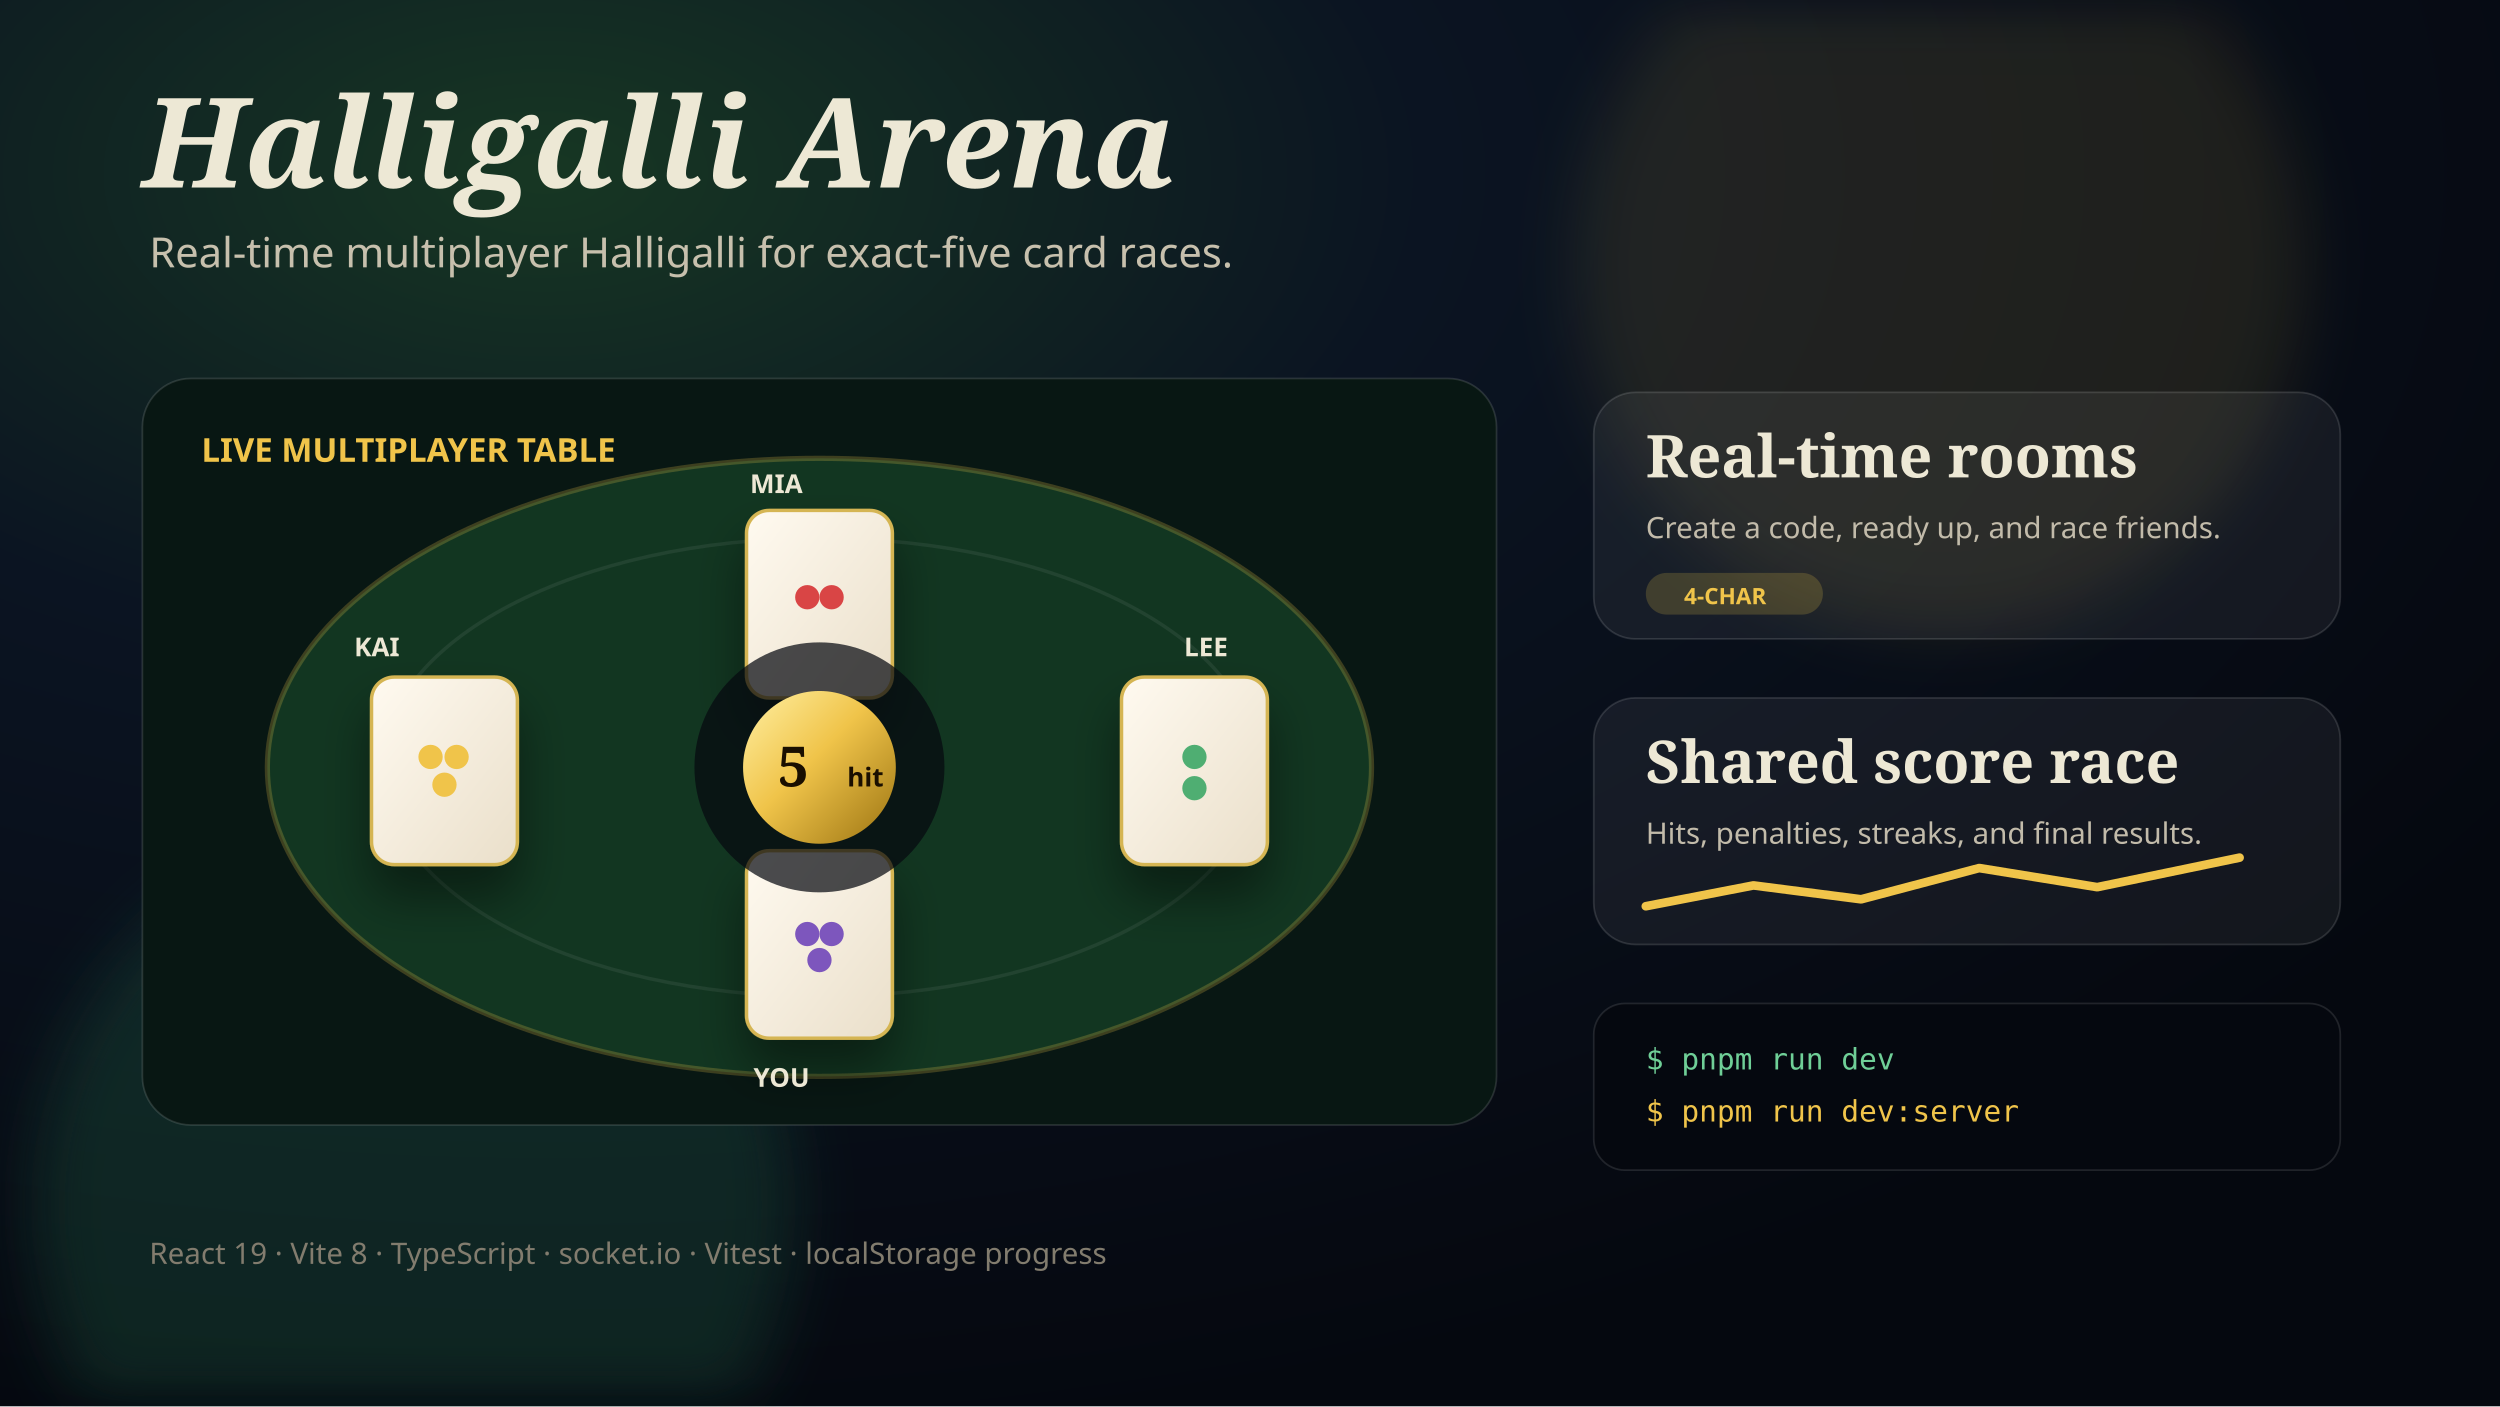
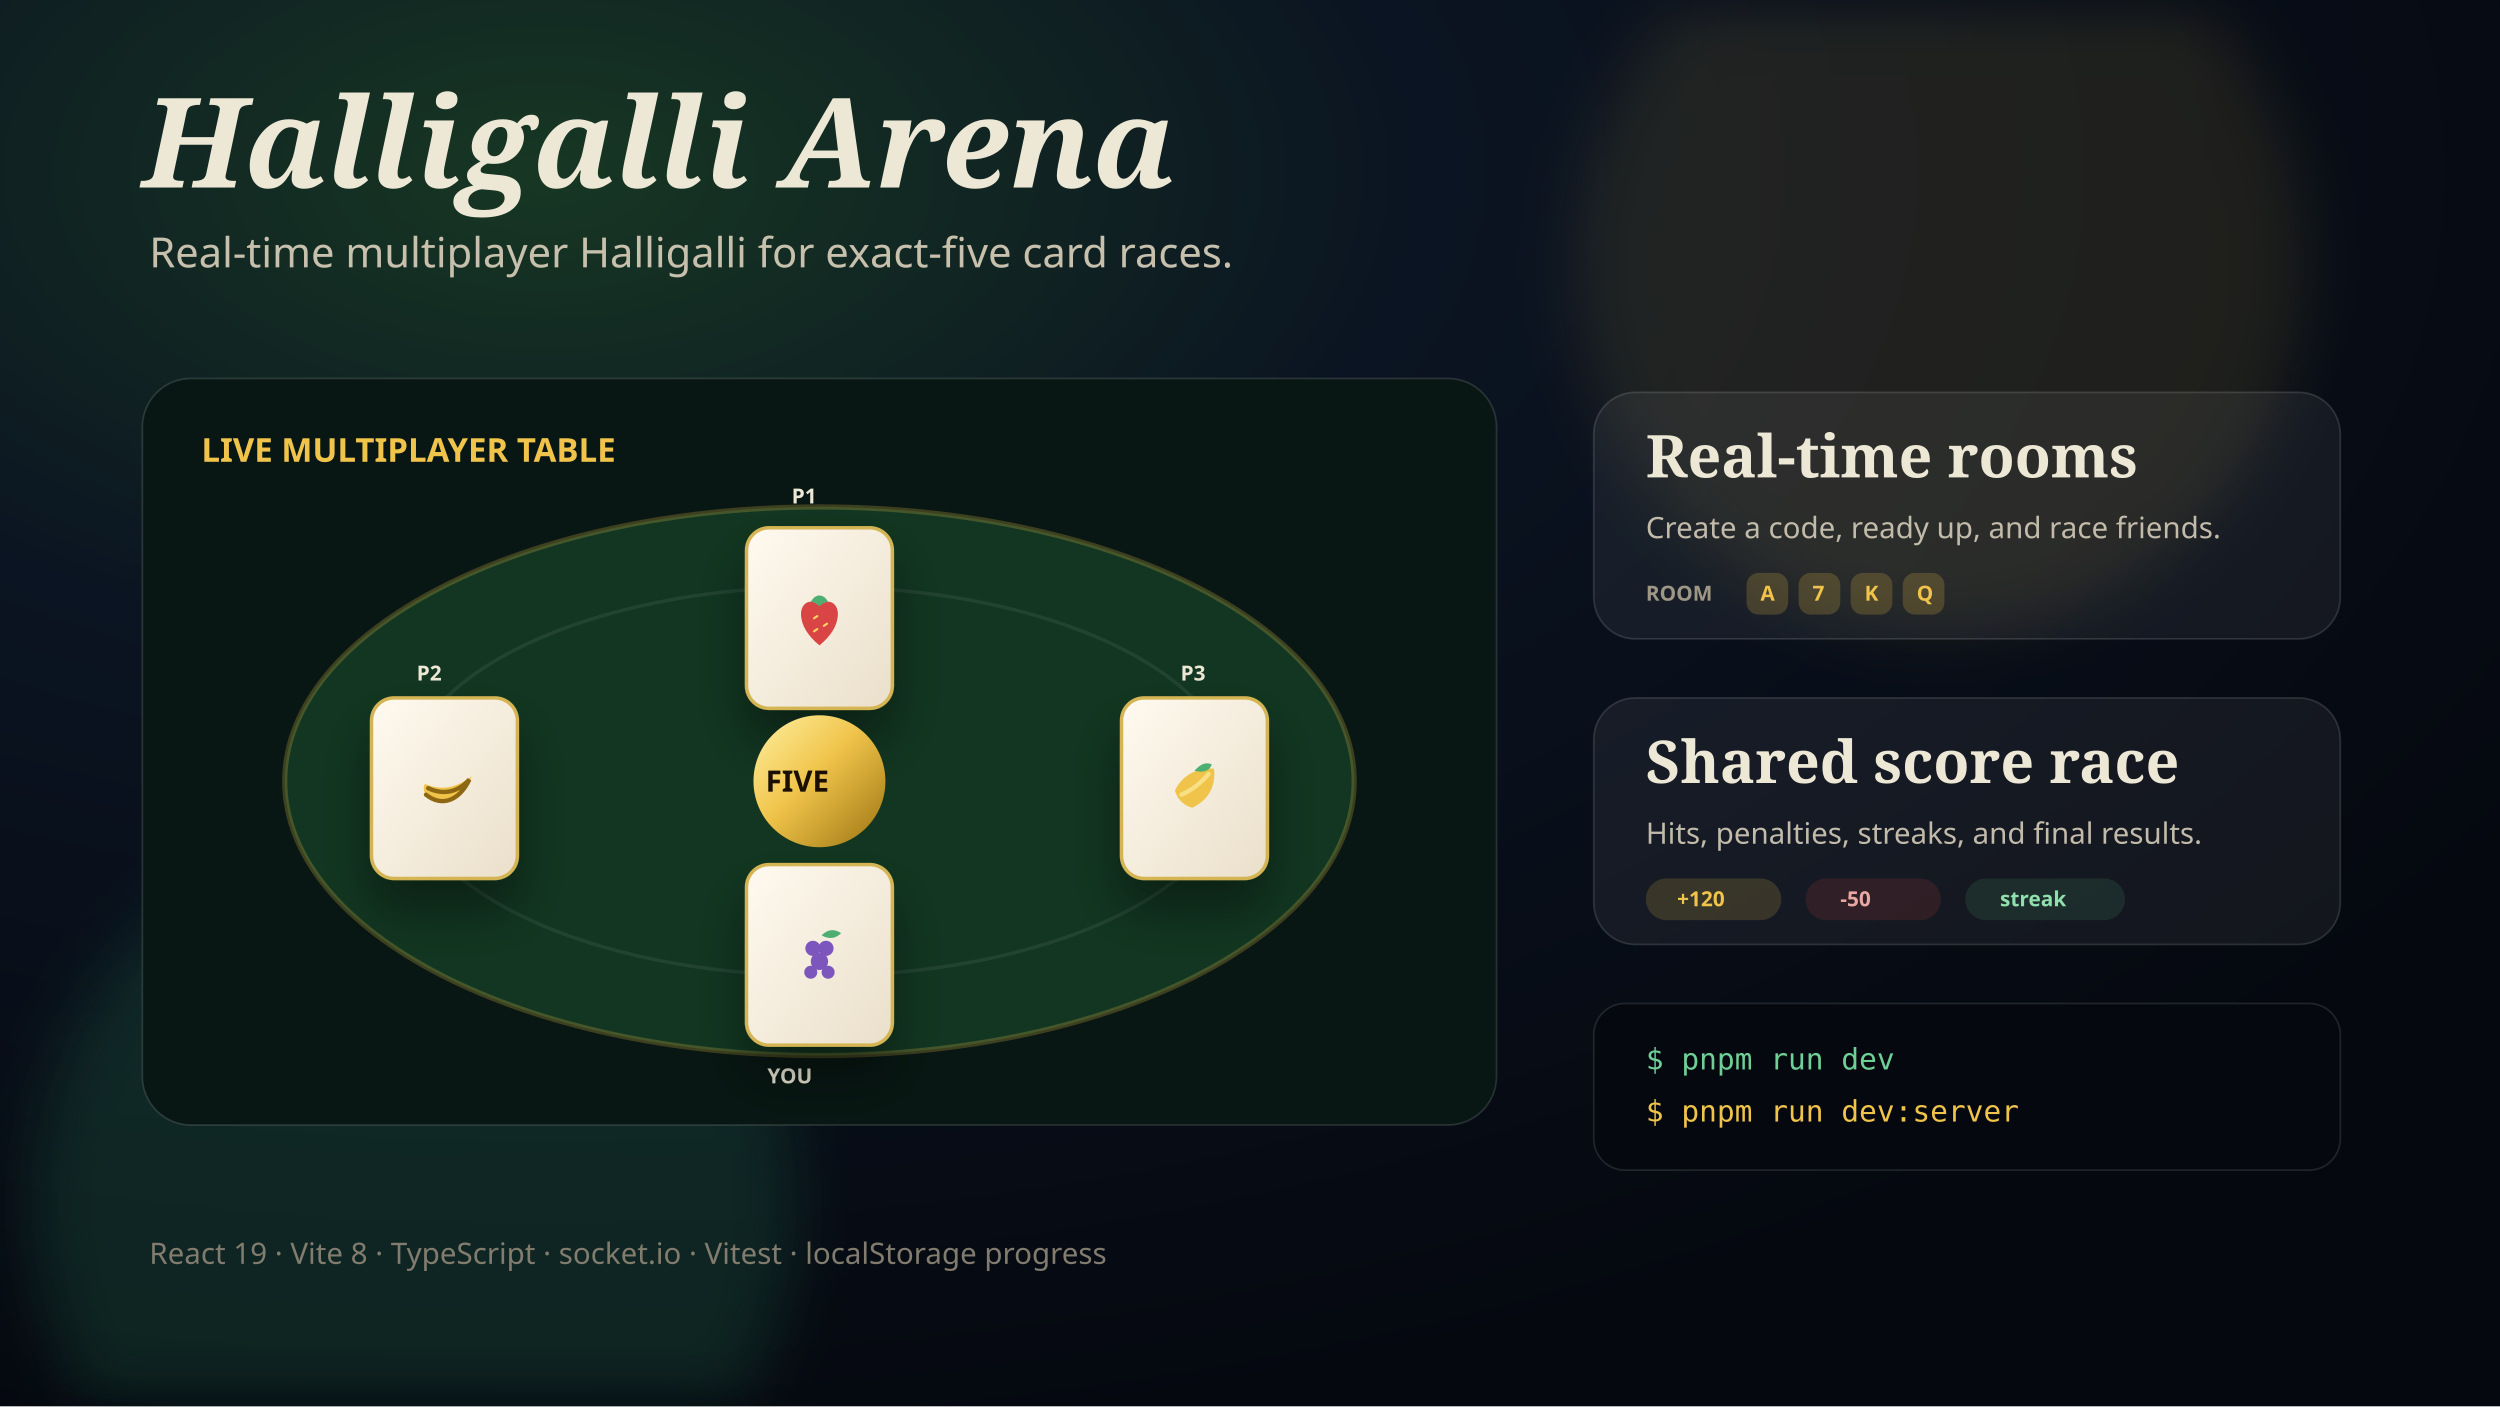
<svg xmlns="http://www.w3.org/2000/svg" viewBox="0 0 1440 810" role="img" aria-labelledby="title desc">
  <defs>
    <radialGradient id="page" cx="22%" cy="12%" r="92%">
      <stop offset="0" stop-color="#173723" />
      <stop offset=".38" stop-color="#0b1422" />
      <stop offset="1" stop-color="#05080f" />
    </radialGradient>
    <linearGradient id="gold" x1="0" x2="1" y1="0" y2="1">
      <stop offset="0" stop-color="#fff0a3" />
      <stop offset=".45" stop-color="#f0c44a" />
      <stop offset="1" stop-color="#9b7311" />
    </linearGradient>
    <linearGradient id="card" x1="0" x2="1" y1="0" y2="1">
      <stop offset="0" stop-color="#fffaf0" />
      <stop offset="1" stop-color="#eadfca" />
    </linearGradient>
    <filter id="soft" x="-20%" y="-20%" width="140%" height="140%">
      <feGaussianBlur stdDeviation="18" />
    </filter>
    <filter id="lift" x="-25%" y="-25%" width="150%" height="150%">
-       <feDropShadow dx="0" dy="18" stdDeviation="14" flood-color="#020409" flood-opacity=".42" />
+       <feDropShadow dx="0" dy="18" stdDeviation="14" flood-color="#020409" flood-opacity=".38" />
    </filter>
+     <symbol id="strawberry" viewBox="0 0 64 64">
+       <path d="M32 54C21 45 15 35 15 25c0-8 6-14 14-10 1 1 2 1 3 2 1-1 2-1 3-2 8-4 14 2 14 10 0 10-6 20-17 29Z" fill="#d94545" />
+       <path d="M24 14c3 0 5 1 8 4 3-3 5-4 8-4-2-4-5-6-8-6s-6 2-8 6Z" fill="#4fae72" />
+       <path d="M27 29l3-2m6 9 3-2m-12 7 3-2" stroke="#ffd166" stroke-width="2" stroke-linecap="round" />
+     </symbol>
+     <symbol id="banana" viewBox="0 0 64 64">
+       <path d="M15 38c17 13 35 4 42-17-13 10-27 14-43 7-2 4-1 7 1 10Z" fill="#f0c44a" />
+       <path d="M17 32c15 7 28 3 38-8-9 19-25 26-40 14" fill="none" stroke="#8d6712" stroke-width="4" stroke-linecap="round" />
+     </symbol>
+     <symbol id="lemon" viewBox="0 0 64 64">
+       <path d="M14 34c7-14 20-21 36-20 2 16-5 29-20 36-8-2-14-8-16-16Z" fill="#f0c44a" />
+       <path d="M32 16c6-7 11-8 16-6-2 6-7 8-16 6Z" fill="#4fae72" />
+       <path d="M20 38c9-4 17-10 25-19" stroke="#fff0a3" stroke-width="4" stroke-linecap="round" opacity=".65" />
+     </symbol>
+     <symbol id="grapes" viewBox="0 0 64 64">
+       <path d="M34 14c6-6 12-6 18-2-5 5-11 6-18 2Z" fill="#4fae72" />
+       <g fill="#7d56bd">
+         <circle cx="26" cy="26" r="7" />
+         <circle cx="38" cy="26" r="7" />
+         <circle cx="32" cy="38" r="8" />
+         <circle cx="24" cy="48" r="6" />
+         <circle cx="40" cy="48" r="6" />
+       </g>
+     </symbol>
  </defs>
  <rect width="1440" height="810" fill="url(#page)" />
  <circle cx="1118" cy="152" r="210" fill="#f0c44a" opacity=".1" filter="url(#soft)" />
  <circle cx="238" cy="694" r="220" fill="#1f5840" opacity=".34" filter="url(#soft)" />
  <text x="82" y="108" fill="#ede8d5" font-family="Georgia, serif" font-size="72" font-style="italic" font-weight="700">Halligalli Arena</text>
  <text x="86" y="154" fill="#c7c0ad" font-family="Verdana, sans-serif" font-size="24">Real-time multiplayer Halligalli for exact-five card races.</text>
  <g transform="translate(82 218)">
    <rect width="780" height="430" rx="28" fill="#081713" stroke="#ffffff" stroke-opacity=".13" />
-     <ellipse cx="390" cy="224" rx="318" ry="178" fill="#123621" stroke="#e8c34a" stroke-opacity=".24" stroke-width="3" />
-     <ellipse cx="390" cy="224" rx="252" ry="132" fill="none" stroke="#ffffff" stroke-opacity=".07" stroke-width="2" />
+     <ellipse cx="390" cy="232" rx="308" ry="158" fill="#123621" stroke="#e8c34a" stroke-opacity=".24" stroke-width="3" />
+     <ellipse cx="390" cy="232" rx="238" ry="112" fill="none" stroke="#ffffff" stroke-opacity=".07" stroke-width="2" />
    <text x="34" y="48" fill="#f0c44a" font-family="Verdana, sans-serif" font-size="19" font-weight="700">LIVE MULTIPLAYER TABLE</text>
+     <g font-family="Verdana, sans-serif" font-size="12" font-weight="700" fill="#ede8d5">
+       <text x="374" y="72">P1</text>
+       <text x="158" y="174">P2</text>
+       <text x="598" y="174">P3</text>
+       <text x="360" y="406">YOU</text>
+     </g>
    <g filter="url(#lift)">
-       <rect x="348" y="76" width="84" height="108" rx="13" fill="url(#card)" stroke="#d5b552" stroke-width="2" />
-       <rect x="348" y="272" width="84" height="108" rx="13" fill="url(#card)" stroke="#d5b552" stroke-width="2" />
-       <rect x="132" y="172" width="84" height="108" rx="13" fill="url(#card)" stroke="#d5b552" stroke-width="2" />
-       <rect x="564" y="172" width="84" height="108" rx="13" fill="url(#card)" stroke="#d5b552" stroke-width="2" />
+       <rect x="348" y="86" width="84" height="104" rx="13" fill="url(#card)" stroke="#d5b552" stroke-width="2" />
+       <rect x="348" y="280" width="84" height="104" rx="13" fill="url(#card)" stroke="#d5b552" stroke-width="2" />
+       <rect x="132" y="184" width="84" height="104" rx="13" fill="url(#card)" stroke="#d5b552" stroke-width="2" />
+       <rect x="564" y="184" width="84" height="104" rx="13" fill="url(#card)" stroke="#d5b552" stroke-width="2" />
    </g>
-     <g fill="#d94545">
-       <circle cx="383" cy="126" r="7" />
-       <circle cx="397" cy="126" r="7" />
-     </g>
-     <g fill="#7d56bd">
-       <circle cx="383" cy="320" r="7" />
-       <circle cx="397" cy="320" r="7" />
-       <circle cx="390" cy="335" r="7" />
-     </g>
-     <g fill="#f0c44a">
-       <circle cx="166" cy="218" r="7" />
-       <circle cx="181" cy="218" r="7" />
-       <circle cx="174" cy="234" r="7" />
-     </g>
-     <g fill="#4fae72">
-       <circle cx="606" cy="218" r="7" />
-       <circle cx="606" cy="236" r="7" />
-     </g>
+     <use href="#strawberry" x="370" y="120" width="40" height="40" />
+     <use href="#grapes" x="370" y="312" width="40" height="40" />
+     <use href="#banana" x="154" y="216" width="40" height="40" />
+     <use href="#lemon" x="586" y="216" width="40" height="40" />
    <g>
-       <circle cx="390" cy="224" r="72" fill="#05080f" opacity=".72" />
-       <circle cx="390" cy="224" r="44" fill="url(#gold)" />
-       <text x="366" y="235" fill="#1a0f00" font-family="Georgia, serif" font-size="32" font-weight="800">5</text>
-       <text x="406" y="235" fill="#1a0f00" font-family="Verdana, sans-serif" font-size="15" font-weight="700">hit</text>
-     </g>
-     <g font-family="Verdana, sans-serif" font-size="15" font-weight="700">
-       <text x="350" y="66" fill="#ede8d5">MIA</text>
-       <text x="352" y="408" fill="#ede8d5">YOU</text>
-       <text x="122" y="160" fill="#ede8d5">KAI</text>
-       <text x="600" y="160" fill="#ede8d5">LEE</text>
+       <circle cx="390" cy="232" r="38" fill="url(#gold)" />
+       <text x="359" y="238" fill="#1a0f00" font-family="Verdana, sans-serif" font-size="17" font-weight="800">FIVE</text>
    </g>
  </g>
  <g transform="translate(918 226)">
    <rect width="430" height="142" rx="24" fill="#ffffff" fill-opacity=".058" stroke="#ffffff" stroke-opacity=".13" />
    <text x="30" y="49" fill="#ede8d5" font-family="Georgia, serif" font-size="34" font-weight="700">Real-time rooms</text>
    <text x="30" y="84" fill="#c2bbaa" font-family="Verdana, sans-serif" font-size="17">Create a code, ready up, and race friends.</text>
-     <rect x="30" y="104" width="102" height="24" rx="12" fill="#e8c34a" fill-opacity=".2" />
-     <text x="52" y="122" fill="#f0c44a" font-family="Verdana, sans-serif" font-size="13" font-weight="700">4-CHAR</text>
+     <g transform="translate(30 104)" font-family="Verdana, sans-serif" font-size="12" font-weight="700">
+       <text x="0" y="16" fill="#9f9786">ROOM</text>
+       <rect x="58" y="0" width="24" height="24" rx="7" fill="#f0c44a" fill-opacity=".2" />
+       <rect x="88" y="0" width="24" height="24" rx="7" fill="#f0c44a" fill-opacity=".2" />
+       <rect x="118" y="0" width="24" height="24" rx="7" fill="#f0c44a" fill-opacity=".2" />
+       <rect x="148" y="0" width="24" height="24" rx="7" fill="#f0c44a" fill-opacity=".2" />
+       <text x="66" y="16" fill="#f0c44a">A</text>
+       <text x="96" y="16" fill="#f0c44a">7</text>
+       <text x="126" y="16" fill="#f0c44a">K</text>
+       <text x="156" y="16" fill="#f0c44a">Q</text>
+     </g>
  </g>
  <g transform="translate(918 402)">
    <rect width="430" height="142" rx="24" fill="#ffffff" fill-opacity=".058" stroke="#ffffff" stroke-opacity=".13" />
    <text x="30" y="49" fill="#ede8d5" font-family="Georgia, serif" font-size="34" font-weight="700">Shared score race</text>
    <text x="30" y="84" fill="#c2bbaa" font-family="Verdana, sans-serif" font-size="17">Hits, penalties, streaks, and final results.</text>
-     <polyline points="30,120 92,108 154,116 222,98 290,109 372,92" fill="none" stroke="#f0c44a" stroke-width="5" stroke-linecap="round" stroke-linejoin="round" />
+     <g transform="translate(30 104)" font-family="Verdana, sans-serif" font-size="12" font-weight="700">
+       <rect x="0" y="0" width="78" height="24" rx="12" fill="#f0c44a" fill-opacity=".16" />
+       <rect x="92" y="0" width="78" height="24" rx="12" fill="#d94545" fill-opacity=".14" />
+       <rect x="184" y="0" width="92" height="24" rx="12" fill="#4fae72" fill-opacity=".14" />
+       <text x="18" y="16" fill="#f0c44a">+120</text>
+       <text x="112" y="16" fill="#e8aaa0">-50</text>
+       <text x="204" y="16" fill="#8fe0ac">streak</text>
+     </g>
  </g>
  <g transform="translate(918 578)">
    <rect width="430" height="96" rx="18" fill="#05080f" stroke="#ffffff" stroke-opacity=".11" />
    <text x="30" y="38" fill="#6fcf97" font-family="ui-monospace, SFMono-Regular, Menlo, monospace" font-size="17">$ pnpm run dev</text>
    <text x="30" y="68" fill="#f0c44a" font-family="ui-monospace, SFMono-Regular, Menlo, monospace" font-size="17">$ pnpm run dev:server</text>
  </g>
  <text x="86" y="728" fill="#827c6e" font-family="Verdana, sans-serif" font-size="17">React 19 · Vite 8 · TypeScript · socket.io · Vitest · localStorage progress</text>
</svg>
